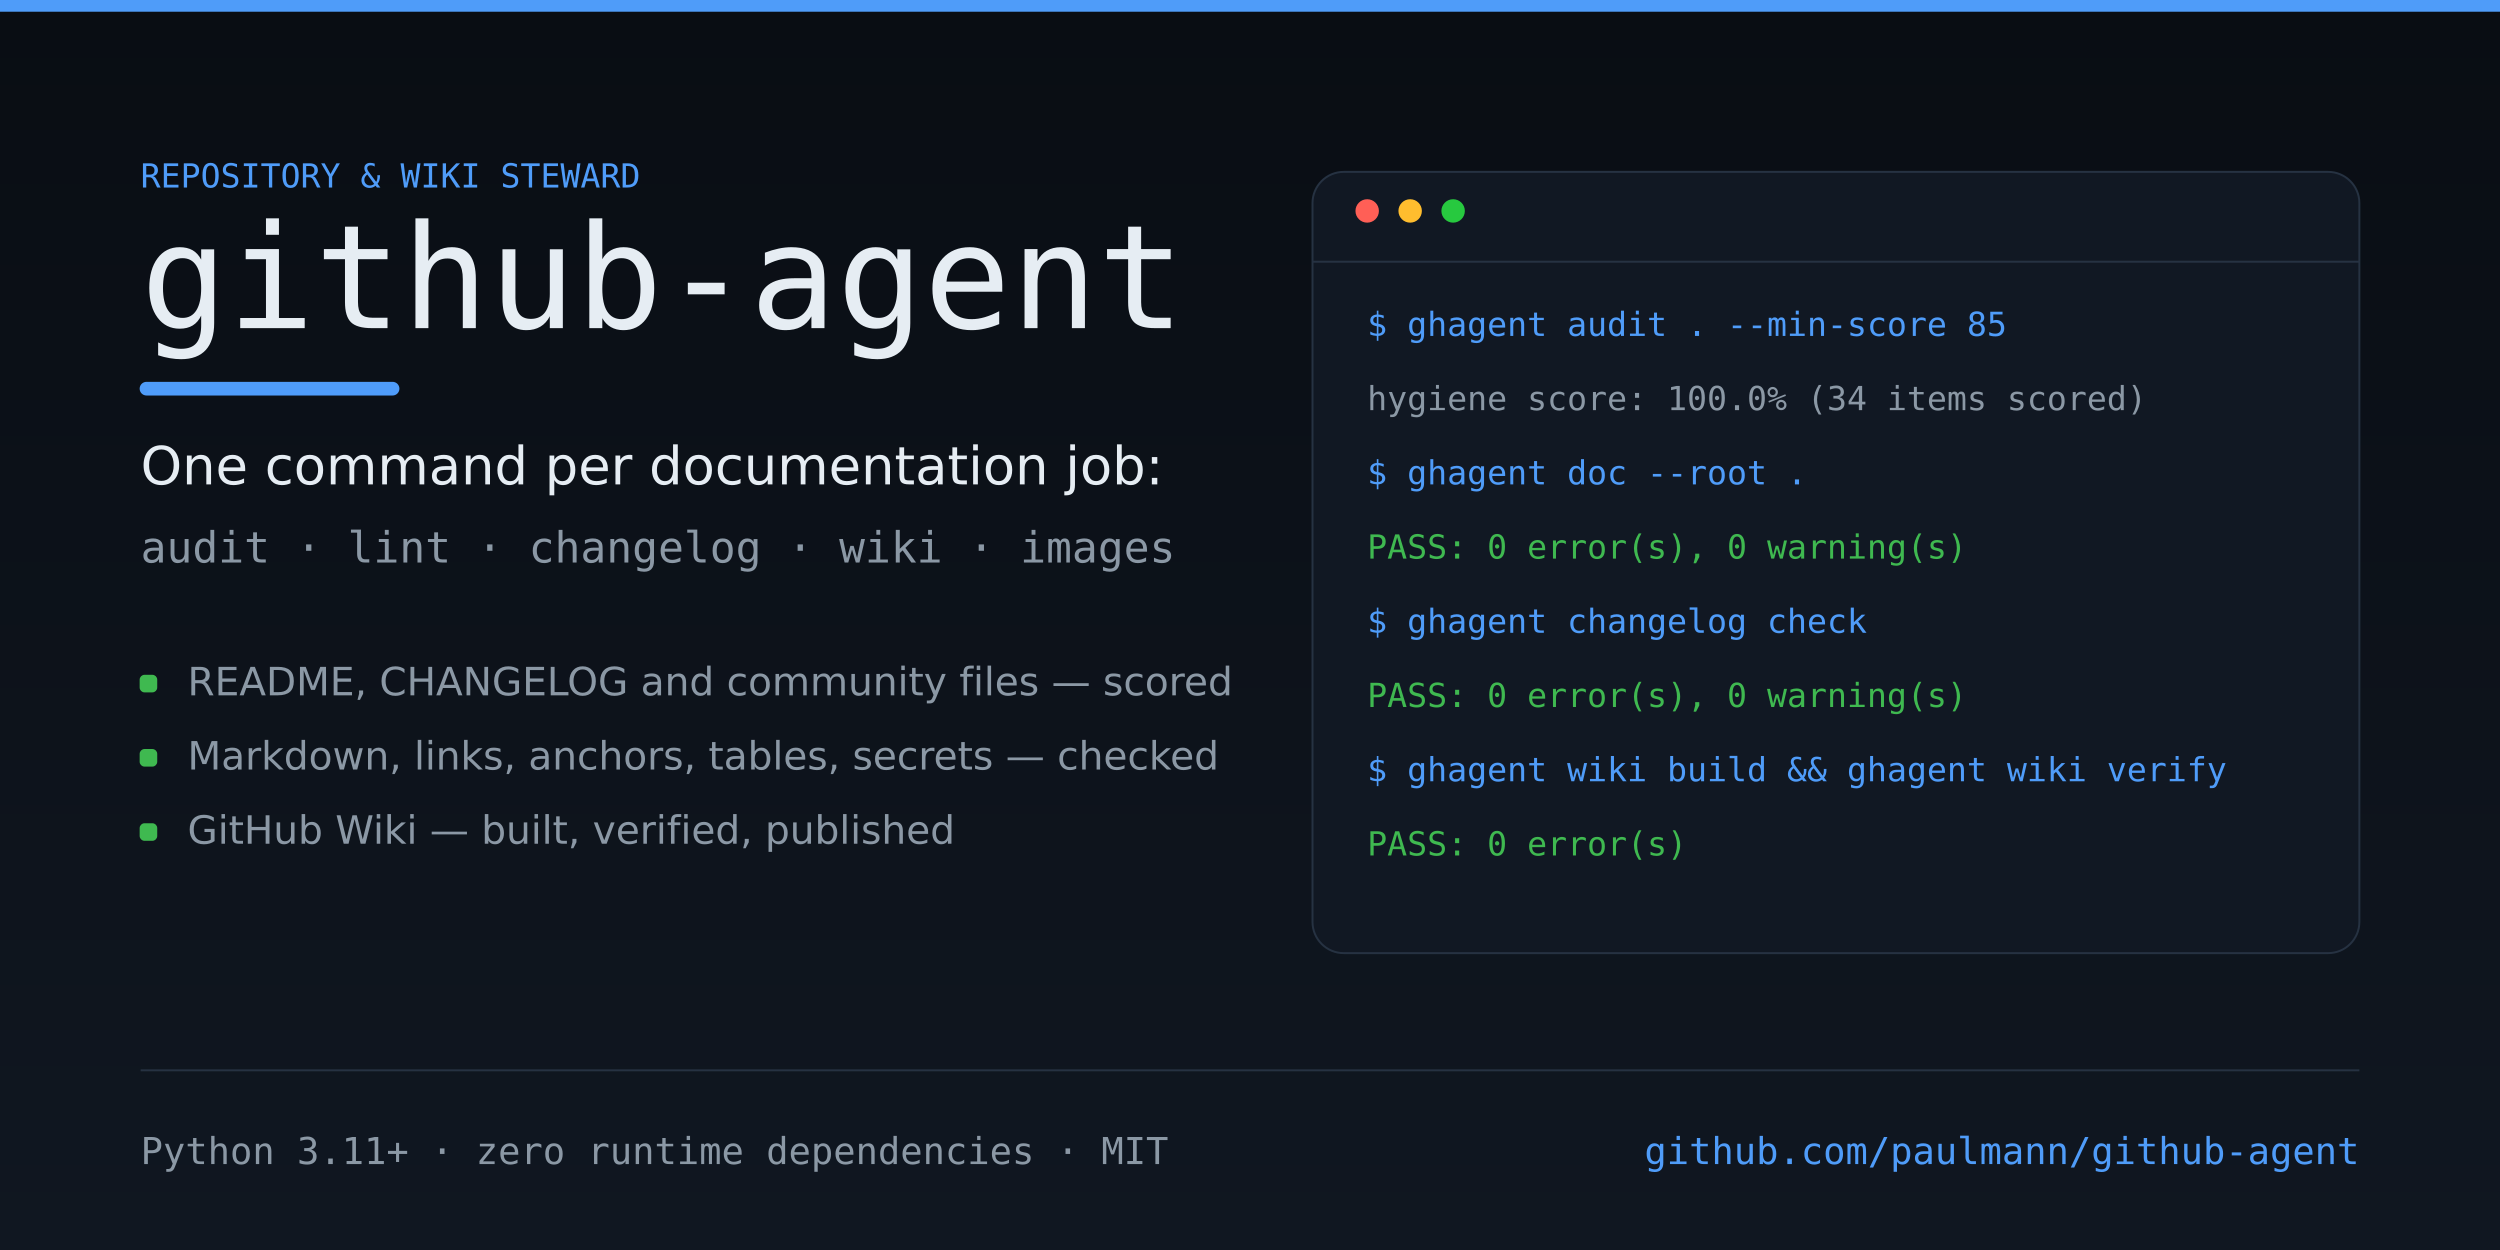
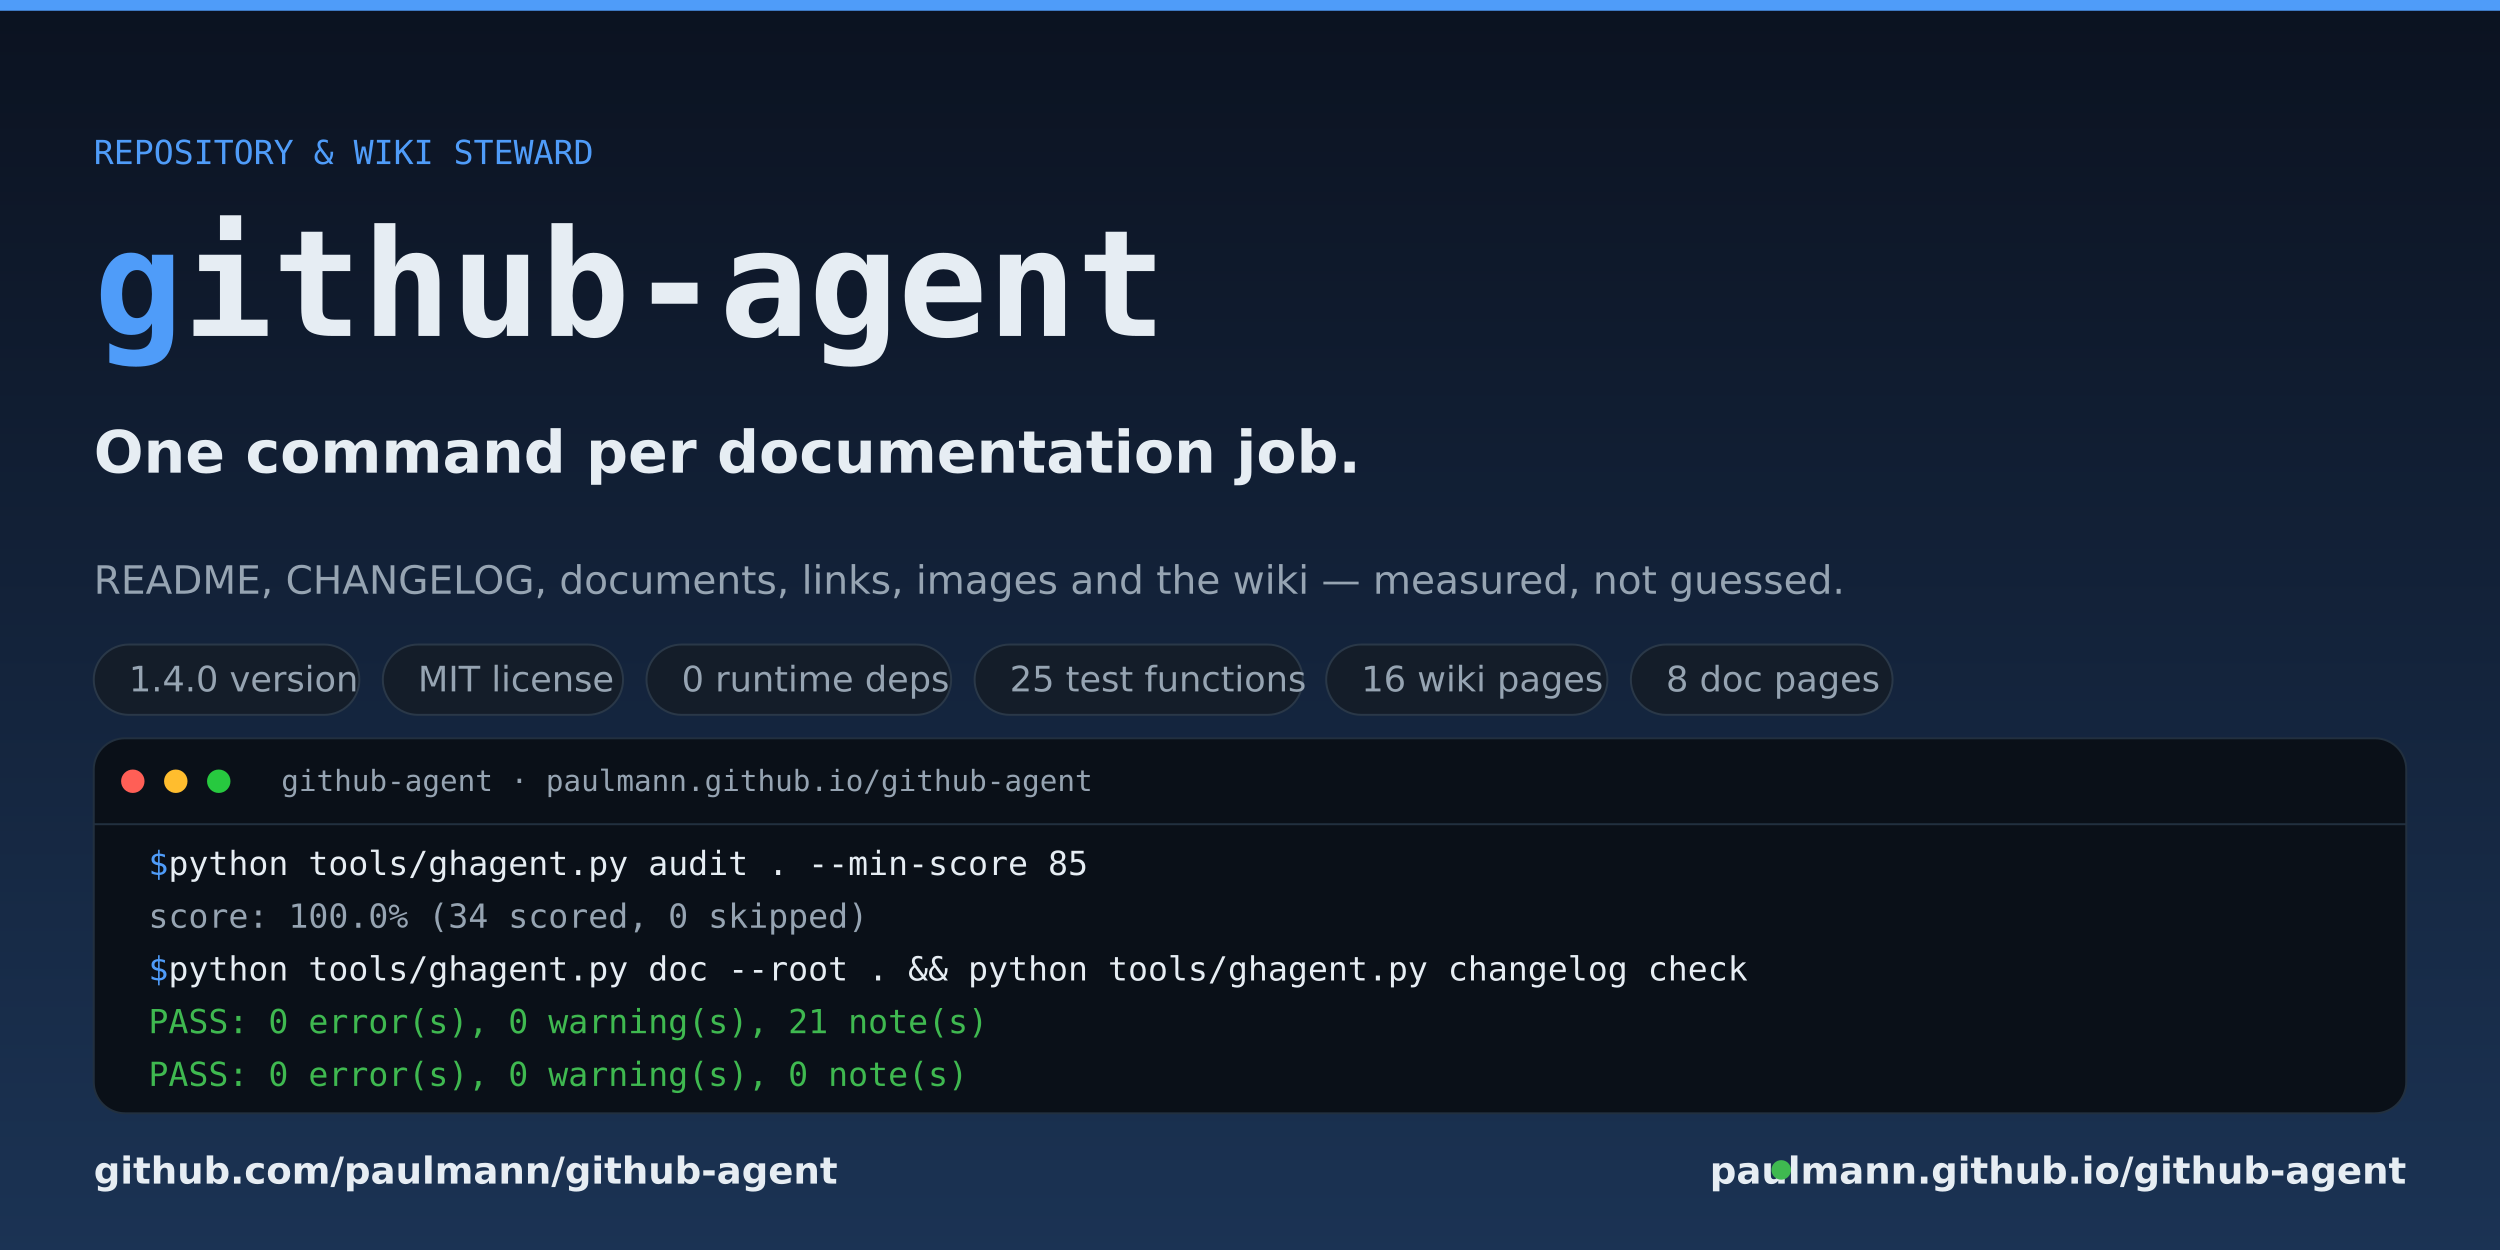
- <svg xmlns="http://www.w3.org/2000/svg" width="1280" height="640" viewBox="0 0 1280 640" role="img" aria-label="github-agent — repository and wiki steward">
+ <svg xmlns="http://www.w3.org/2000/svg" width="1280" height="640" viewBox="0 0 1280 640" role="img" aria-label="github-agent — One command per documentation job.">
  <defs>
-     <linearGradient id="bg" x1="0" y1="0" x2="0" y2="1">
-       <stop offset="0" stop-color="#090d13" />
-       <stop offset="1" stop-color="#101721" />
+     <linearGradient id="background" x1="0" y1="0" x2="0" y2="1">
+       <stop offset="0" stop-color="#0b1220" />
+       <stop offset="1" stop-color="#1b3354" />
    </linearGradient>
  </defs>
-   <rect width="1280" height="640" fill="url(#bg)" />
-   <rect x="0" y="0" width="1280" height="6" fill="#4f9cf9" />
-   <text x="72" y="96" font-family="Consolas, 'DejaVu Sans Mono', monospace" font-size="17" fill="#4f9cf9" text-anchor="start">REPOSITORY &amp; WIKI STEWARD</text>
-   <text x="72" y="168" font-family="Consolas, 'DejaVu Sans Mono', monospace" font-size="74" fill="#e6edf3" text-anchor="start">github-agent</text>
-   <rect x="72" y="196" width="132" height="6" rx="3" fill="#4f9cf9" stroke="#4f9cf9" stroke-width="1" />
-   <text x="72" y="248" font-family="'Segoe UI', 'DejaVu Sans', sans-serif" font-size="27" fill="#e6edf3" text-anchor="start">One command per documentation job:</text>
-   <text x="72" y="288" font-family="Consolas, 'DejaVu Sans Mono', monospace" font-size="22" fill="#8b98a5" text-anchor="start">audit  ·  lint  ·  changelog  ·  wiki  ·  images</text>
-   <rect x="72" y="346" width="8" height="8" rx="2" fill="#3fb950" stroke="#3fb950" stroke-width="1" />
-   <text x="96" y="356" font-family="'Segoe UI', 'DejaVu Sans', sans-serif" font-size="20" fill="#8b98a5" text-anchor="start">README, CHANGELOG and community files — scored</text>
-   <rect x="72" y="384" width="8" height="8" rx="2" fill="#3fb950" stroke="#3fb950" stroke-width="1" />
-   <text x="96" y="394" font-family="'Segoe UI', 'DejaVu Sans', sans-serif" font-size="20" fill="#8b98a5" text-anchor="start">Markdown, links, anchors, tables, secrets — checked</text>
-   <rect x="72" y="422" width="8" height="8" rx="2" fill="#3fb950" stroke="#3fb950" stroke-width="1" />
-   <text x="96" y="432" font-family="'Segoe UI', 'DejaVu Sans', sans-serif" font-size="20" fill="#8b98a5" text-anchor="start">GitHub Wiki — built, verified, published</text>
-   <rect x="672" y="88" width="536" height="400" rx="16" fill="#111823" stroke="#263242" stroke-width="1" />
-   <circle cx="700" cy="108" r="6" fill="#ff5f56" />
-   <circle cx="722" cy="108" r="6" fill="#ffbd2e" />
-   <circle cx="744" cy="108" r="6" fill="#27c93f" />
-   <line x1="672" y1="134" x2="1208" y2="134" stroke="#263242" stroke-width="1" />
-   <text x="700" y="172" font-family="Consolas, 'DejaVu Sans Mono', monospace" font-size="17" fill="#4f9cf9" text-anchor="start">$ ghagent audit . --min-score 85</text>
-   <text x="700" y="210" font-family="Consolas, 'DejaVu Sans Mono', monospace" font-size="17" fill="#8b98a5" text-anchor="start"> hygiene score: 100.0% (34 items scored)</text>
-   <text x="700" y="248" font-family="Consolas, 'DejaVu Sans Mono', monospace" font-size="17" fill="#4f9cf9" text-anchor="start">$ ghagent doc --root .</text>
-   <text x="700" y="286" font-family="Consolas, 'DejaVu Sans Mono', monospace" font-size="17" fill="#3fb950" text-anchor="start">PASS: 0 error(s), 0 warning(s)</text>
-   <text x="700" y="324" font-family="Consolas, 'DejaVu Sans Mono', monospace" font-size="17" fill="#4f9cf9" text-anchor="start">$ ghagent changelog check</text>
-   <text x="700" y="362" font-family="Consolas, 'DejaVu Sans Mono', monospace" font-size="17" fill="#3fb950" text-anchor="start">PASS: 0 error(s), 0 warning(s)</text>
-   <text x="700" y="400" font-family="Consolas, 'DejaVu Sans Mono', monospace" font-size="17" fill="#4f9cf9" text-anchor="start">$ ghagent wiki build &amp;&amp; ghagent wiki verify</text>
-   <text x="700" y="438" font-family="Consolas, 'DejaVu Sans Mono', monospace" font-size="17" fill="#3fb950" text-anchor="start">PASS: 0 error(s)</text>
-   <line x1="72" y1="548" x2="1208" y2="548" stroke="#263242" stroke-width="1" />
-   <text x="72" y="596" font-family="Consolas, 'DejaVu Sans Mono', monospace" font-size="19" fill="#8b98a5" text-anchor="start">Python 3.11+  ·  zero runtime dependencies  ·  MIT</text>
-   <text x="1208" y="596" font-family="Consolas, 'DejaVu Sans Mono', monospace" font-size="19" fill="#4f9cf9" text-anchor="end">github.com/paulmann/github-agent</text>
+   <rect width="1280" height="640" fill="url(#background)" />
+   <rect x="0" y="0" width="1280" height="5" rx="0" fill="#4f9cf9" stroke="#4f9cf9" stroke-width="1" />
+   <text x="48" y="84" font-family="Consolas, 'DejaVu Sans Mono', monospace" font-size="17" fill="#4f9cf9" text-anchor="start">REPOSITORY &amp; WIKI STEWARD</text>
+   <text x="48" y="172" font-family="Consolas, 'DejaVu Sans Mono', monospace" font-size="76" font-weight="700" fill="#e6edf3" text-anchor="start">
+     <tspan x="48">
+       <tspan fill="#4f9cf9">g</tspan>ithub-agent</tspan>
+   </text>
+   <text x="48" y="242" font-family="'Segoe UI', 'DejaVu Sans', sans-serif" font-size="30" font-weight="700" fill="#e6edf3" text-anchor="start">One command per documentation job.</text>
+   <text x="48" y="304" font-family="'Segoe UI', 'DejaVu Sans', sans-serif" font-size="20" fill="#96a4b2" text-anchor="start">README, CHANGELOG, documents, links, images and the wiki — measured, not guessed.</text>
+   <rect x="48" y="330" width="136" height="36" rx="18" fill="#141d29" stroke="#2a3848" stroke-width="1" />
+   <text x="66" y="354" font-family="'Segoe UI', 'DejaVu Sans', sans-serif" font-size="18" fill="#96a4b2" text-anchor="start">1.4.0 version</text>
+   <rect x="196" y="330" width="123" height="36" rx="18" fill="#141d29" stroke="#2a3848" stroke-width="1" />
+   <text x="214" y="354" font-family="'Segoe UI', 'DejaVu Sans', sans-serif" font-size="18" fill="#96a4b2" text-anchor="start">MIT license</text>
+   <rect x="331" y="330" width="156" height="36" rx="18" fill="#141d29" stroke="#2a3848" stroke-width="1" />
+   <text x="349" y="354" font-family="'Segoe UI', 'DejaVu Sans', sans-serif" font-size="18" fill="#96a4b2" text-anchor="start">0 runtime deps</text>
+   <rect x="499" y="330" width="168" height="36" rx="18" fill="#141d29" stroke="#2a3848" stroke-width="1" />
+   <text x="517" y="354" font-family="'Segoe UI', 'DejaVu Sans', sans-serif" font-size="18" fill="#96a4b2" text-anchor="start">25 test functions</text>
+   <rect x="679" y="330" width="144" height="36" rx="18" fill="#141d29" stroke="#2a3848" stroke-width="1" />
+   <text x="697" y="354" font-family="'Segoe UI', 'DejaVu Sans', sans-serif" font-size="18" fill="#96a4b2" text-anchor="start">16 wiki pages</text>
+   <rect x="835" y="330" width="134" height="36" rx="18" fill="#141d29" stroke="#2a3848" stroke-width="1" />
+   <text x="853" y="354" font-family="'Segoe UI', 'DejaVu Sans', sans-serif" font-size="18" fill="#96a4b2" text-anchor="start">8 doc pages</text>
+   <rect x="48" y="378" width="1184" height="192" rx="16" fill="#0a1018" stroke="#22303f" stroke-width="1" />
+   <circle cx="68" cy="400" r="6" fill="#ff5f56" />
+   <circle cx="90" cy="400" r="6" fill="#ffbd2e" />
+   <circle cx="112" cy="400" r="6" fill="#27c93f" />
+   <line x1="48" y1="422" x2="1232" y2="422" stroke="#22303f" stroke-width="1" />
+   <text x="144" y="405" font-family="Consolas, 'DejaVu Sans Mono', monospace" font-size="15" fill="#96a4b2" text-anchor="start">github-agent · paulmann.github.io/github-agent</text>
+   <text x="76" y="448" font-family="Consolas, 'DejaVu Sans Mono', monospace" font-size="17" fill="#e6edf3" text-anchor="start">
+     <tspan fill="#4f9cf9">$ </tspan>python tools/ghagent.py audit . --min-score 85</text>
+   <text x="76" y="475" font-family="Consolas, 'DejaVu Sans Mono', monospace" font-size="17" fill="#96a4b2" text-anchor="start">score: 100.0% (34 scored, 0 skipped)</text>
+   <text x="76" y="502" font-family="Consolas, 'DejaVu Sans Mono', monospace" font-size="17" fill="#e6edf3" text-anchor="start">
+     <tspan fill="#4f9cf9">$ </tspan>python tools/ghagent.py doc --root . &amp;&amp; python tools/ghagent.py changelog check</text>
+   <text x="76" y="529" font-family="Consolas, 'DejaVu Sans Mono', monospace" font-size="17" fill="#3fb950" text-anchor="start">PASS: 0 error(s), 0 warning(s), 21 note(s)</text>
+   <text x="76" y="556" font-family="Consolas, 'DejaVu Sans Mono', monospace" font-size="17" fill="#3fb950" text-anchor="start">PASS: 0 error(s), 0 warning(s), 0 note(s)</text>
+   <text x="48" y="606" font-family="'Segoe UI', 'DejaVu Sans', sans-serif" font-size="19" font-weight="700" fill="#e6edf3" text-anchor="start">github.com/paulmann/github-agent</text>
+   <text x="1232" y="606" font-family="'Segoe UI', 'DejaVu Sans', sans-serif" font-size="19" font-weight="700" fill="#e6edf3" text-anchor="end">paulmann.github.io/github-agent</text>
+   <circle cx="912.0" cy="599" r="5" fill="#3fb950" />
</svg>
